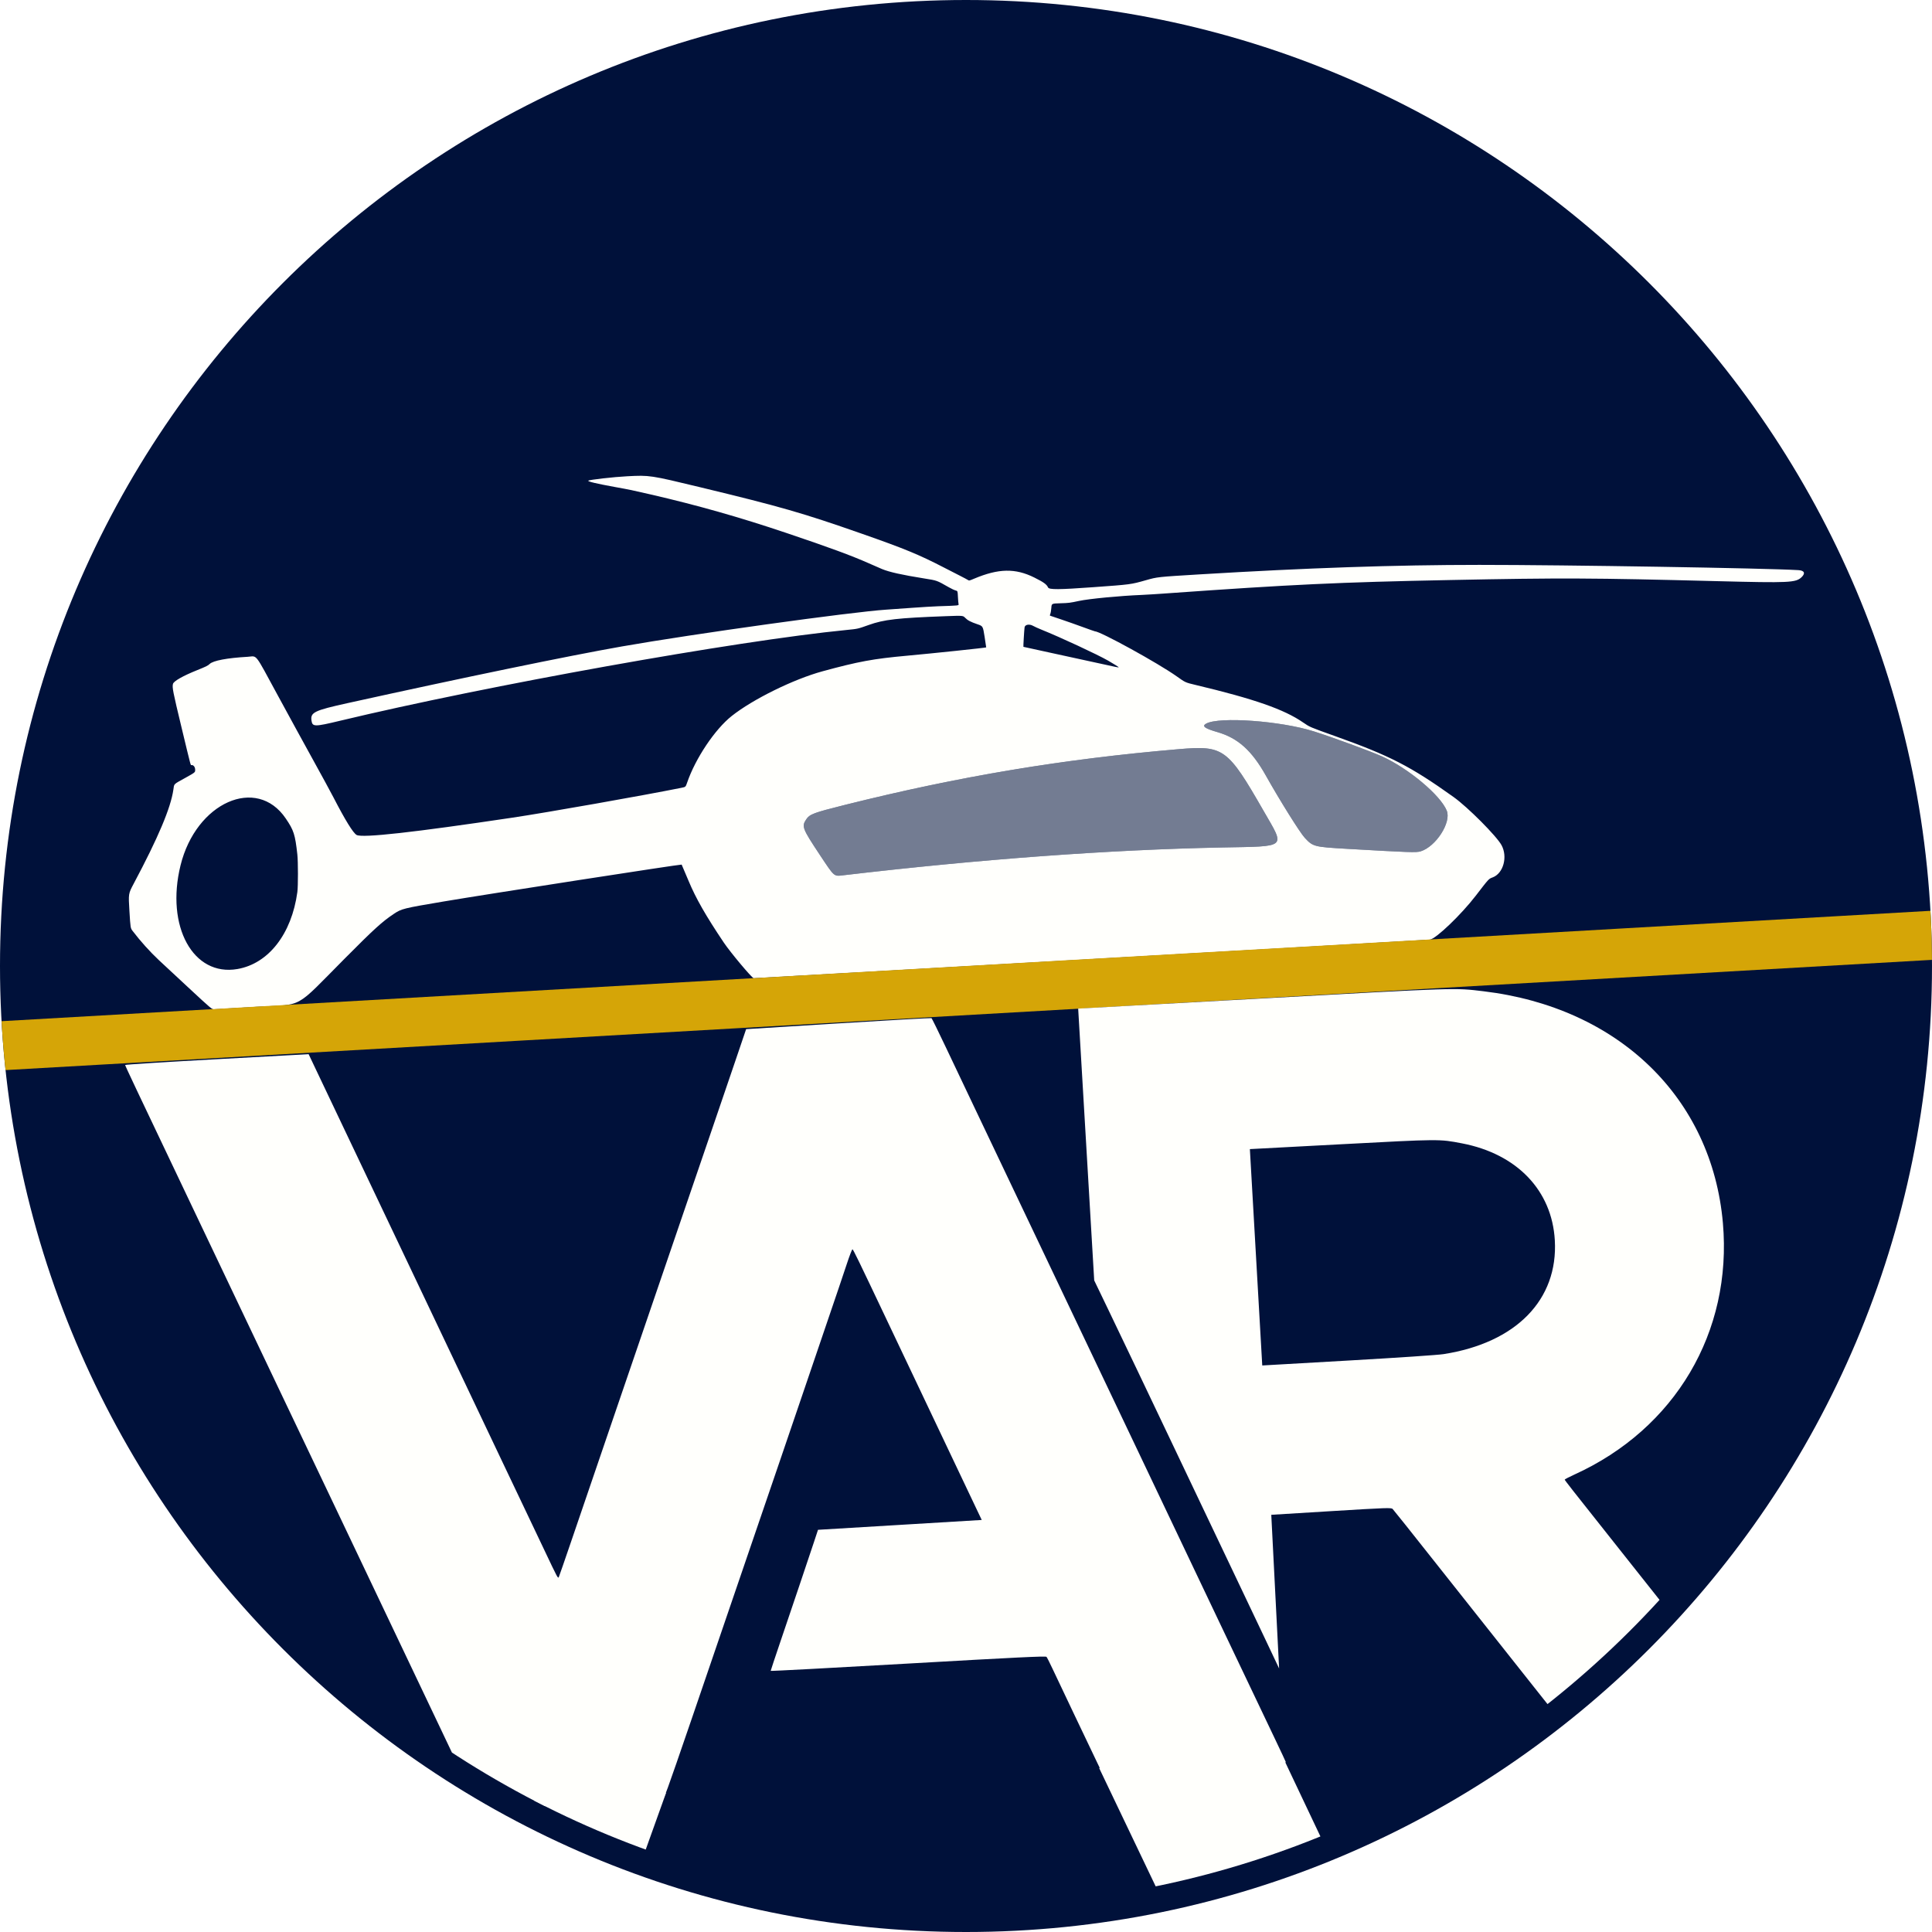
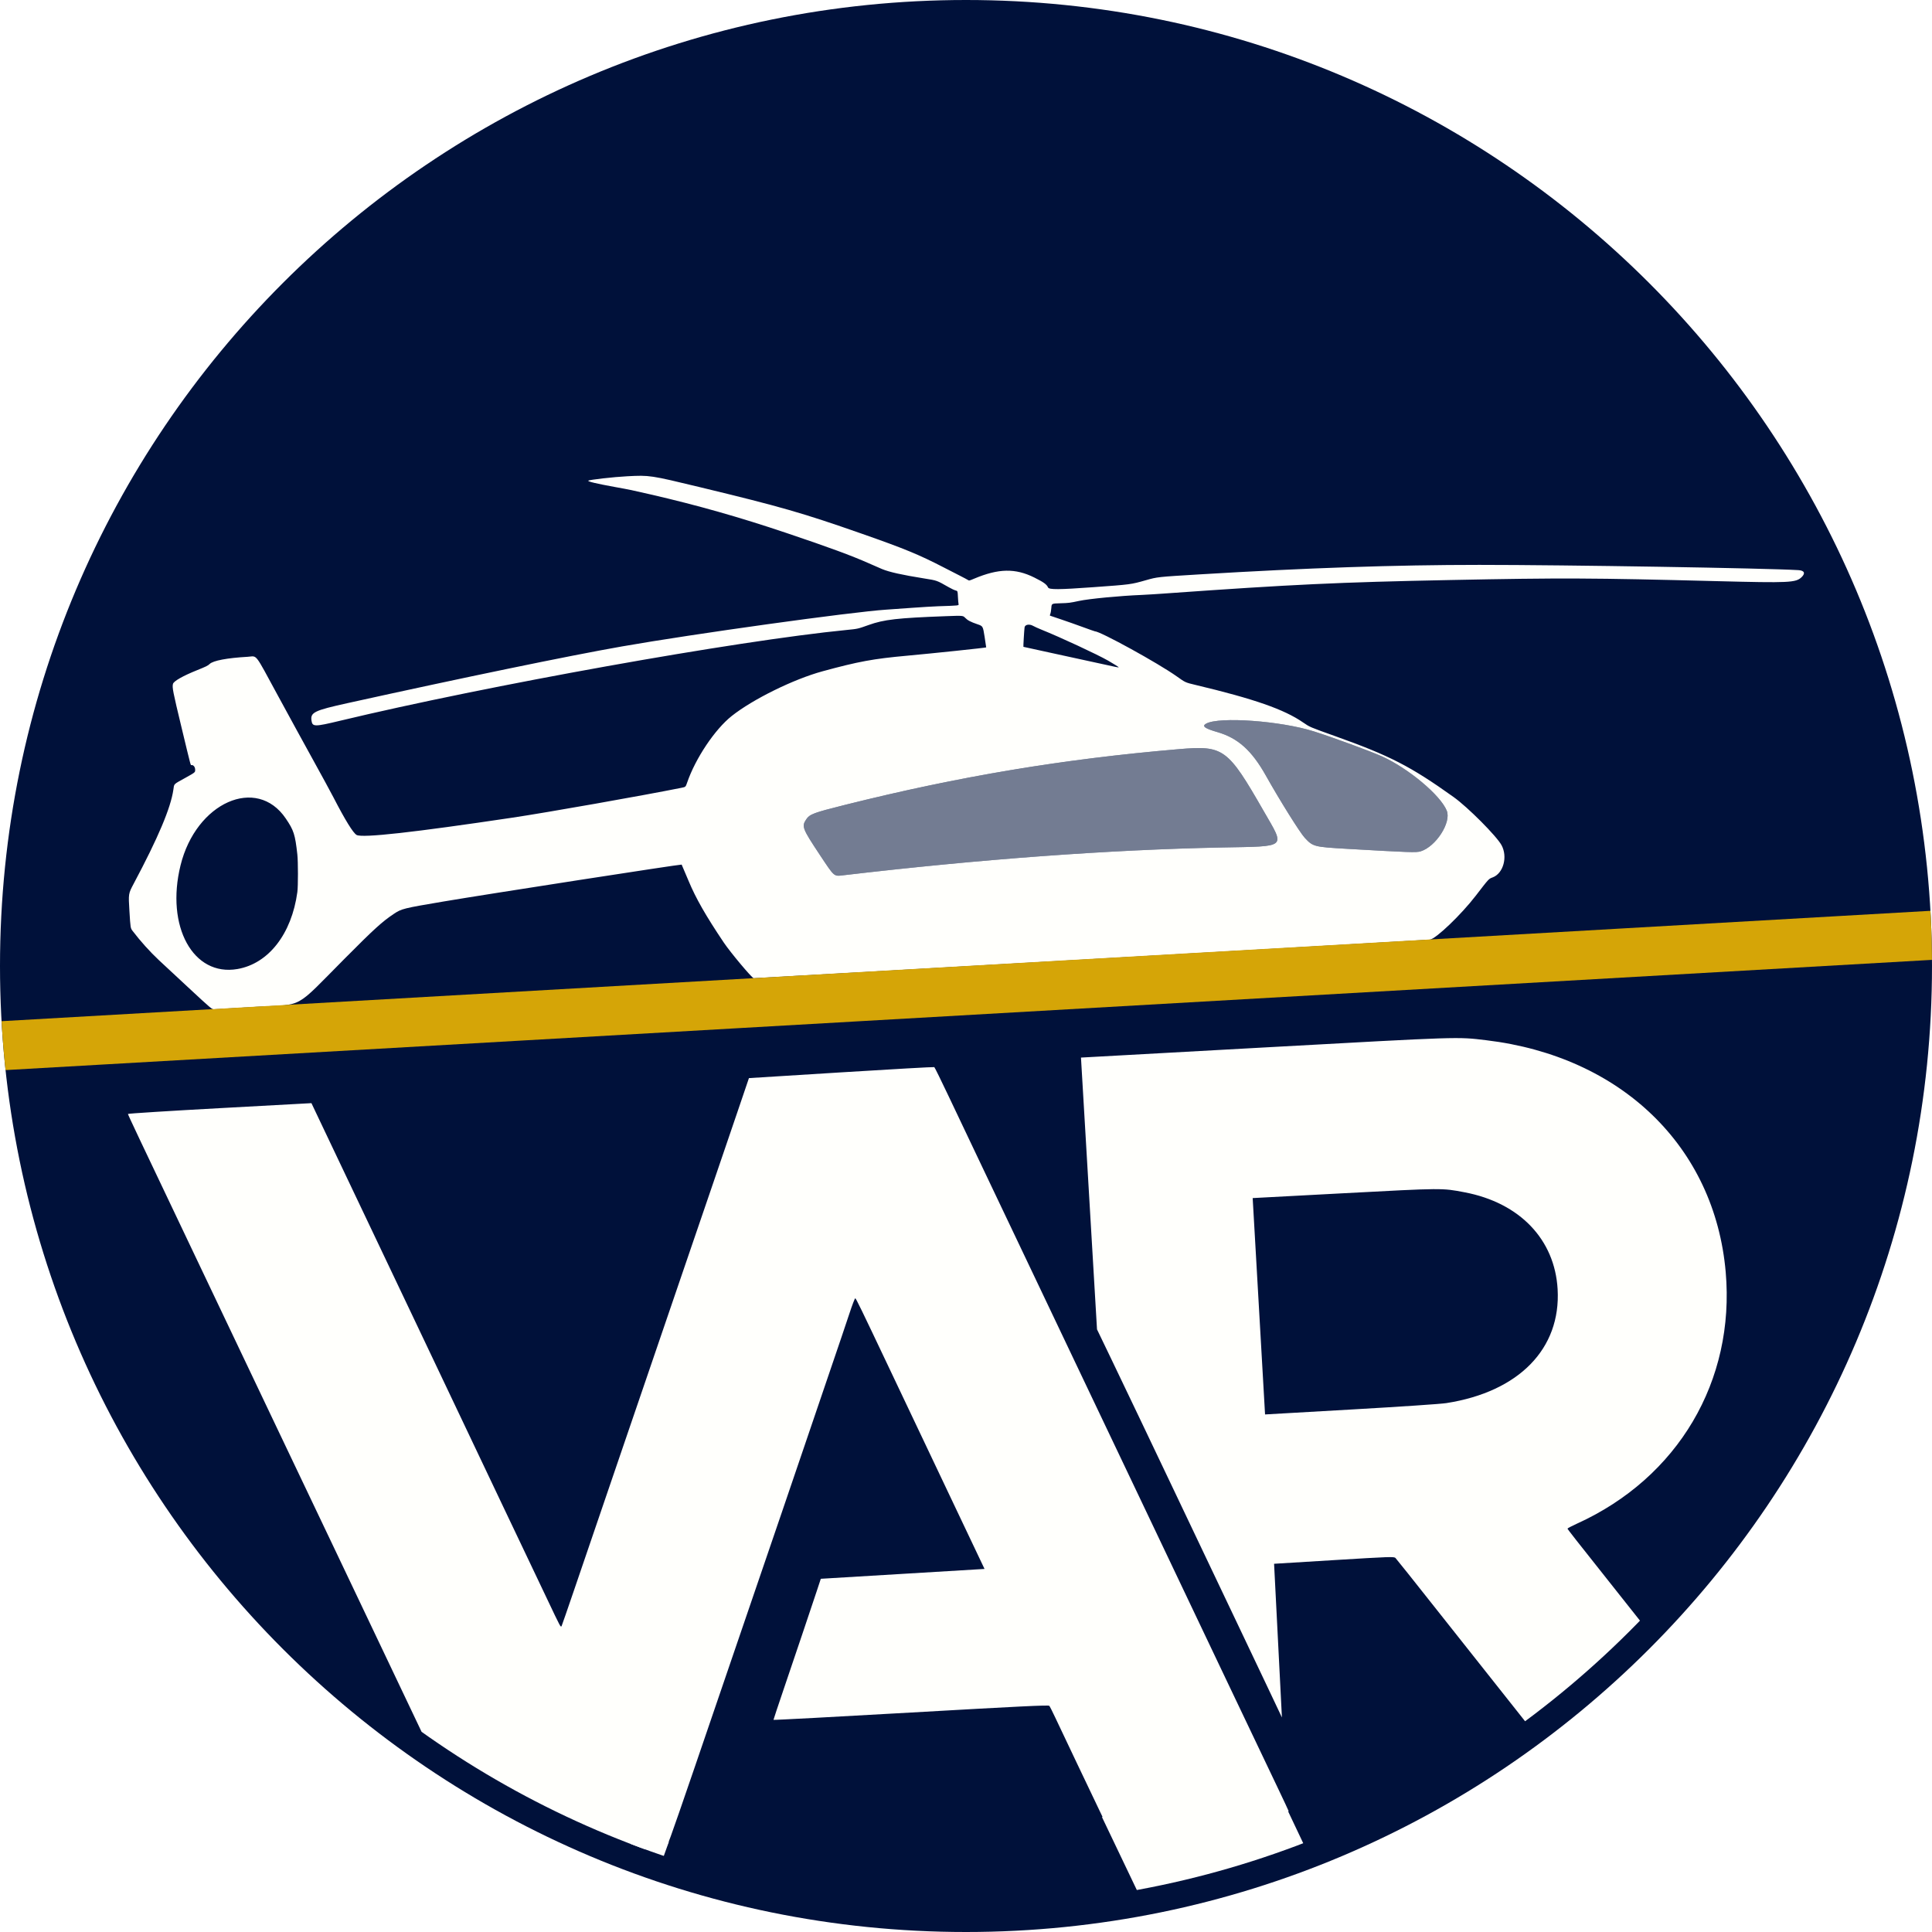
<svg xmlns="http://www.w3.org/2000/svg" viewBox="0 0 512 512" width="512" height="512">
  <defs>
    <clipPath id="n2">
      <circle cx="256" cy="256" r="256" />
    </clipPath>
  </defs>
  <g clip-path="url(#n2)">
    <circle cx="256" cy="256" r="256" fill="#00113A" />
    <g fill="#FFFFFC" transform="translate(34.00,126.11) scale(0.444)">
      <path d="M35.7 305.27C27.86 297.99 20 290.67 18.23 289.02C12.94 284.07 7.26 277.76 2.59 271.63C1.3 269.94 1.3 269.94 0.67 259.67C0.04 249.4 0.04 249.4 3.21 243.43C17.85 215.93 25.31 198.26 26.9 187.33C27.45 183.58 26.65 184.36 34.25 180.13C39.92 176.97 39.91 176.98 39.91 175.49C39.91 173.85 39.02 172.61 37.83 172.6C37.11 172.6 37.81 175.22 31.69 149.81C26.64 128.87 26.11 126.2 26.67 124.15C27.12 122.49 32.62 119.37 41.13 115.95C46.53 113.78 47.49 113.3 48.58 112.26C50.67 110.26 58.97 108.69 71.24 107.99C77.19 107.64 74.98 104.81 89.29 131.15C96.15 143.79 105.73 161.29 110.57 170.04C115.41 178.79 120.75 188.62 122.44 191.88C129.48 205.52 134.23 213.21 136.29 214.34C139.72 216.22 170.18 212.83 229.23 204.01C250.02 200.91 306.75 190.88 330.23 186.17C332.66 185.68 332.66 185.68 333.54 183.12C338.5 168.63 350.1 151.3 360.17 143.32C372.8 133.3 397.13 121.34 414.41 116.63C435.84 110.79 444.66 109.17 464.81 107.34C479.81 105.98 511.76 102.62 512.05 102.38C512.08 102.36 511.65 99.49 511.1 96.01C510.1 89.68 510.1 89.68 506.87 88.58C502.65 87.13 501 86.26 499.45 84.67C498.18 83.37 498.18 83.37 487.88 83.75C459.05 84.82 451.08 85.73 441.9 89.01C435.4 91.33 435.45 91.31 428.8 91.97C362.81 98.45 214.12 125.11 126.21 146.21C111.13 149.83 109.91 149.82 109.35 146.09C108.62 141.18 110.96 140.04 130.7 135.68C199.78 120.43 262.82 107.4 294.63 101.81C336.98 94.36 431.41 81.22 452.54 79.84C455.13 79.67 462.05 79.18 467.91 78.75C473.77 78.33 480.74 77.91 483.41 77.82C496.02 77.41 495.76 77.44 495.55 76.49C495.44 76.03 495.28 74.08 495.18 72.17C495.01 68.69 495.01 68.69 493.75 68.38C493.06 68.2 491.24 67.34 489.71 66.47C482.4 62.32 482.87 62.48 475.05 61.23C461.69 59.09 454.17 57.41 449.82 55.59C448.42 55 444.91 53.47 442.02 52.19C431.61 47.57 418.28 42.66 392.8 34.08C364.87 24.67 339.59 17.5 311.76 11.09C299.95 8.37 299.99 8.38 290.21 6.6C279.38 4.63 274.04 3.36 274.55 2.87C275.14 2.3 289.73 0.65 297.88 0.23C311.16 -0.46 311.55 -0.4 341.15 6.74C389.7 18.46 402.15 22.04 437.97 34.58C462.99 43.33 472.02 47.05 486.52 54.55C489.7 56.2 494.13 58.47 496.36 59.59C498.58 60.72 500.74 61.86 501.14 62.13C501.87 62.62 501.89 62.62 504.82 61.38C519.4 55.23 529.43 55.03 540.79 60.69C546.35 63.46 548.17 64.78 548.98 66.6C549.58 67.97 555.31 67.94 575.92 66.45C598.39 64.83 598.39 64.83 607.34 62.29C614.29 60.32 614.14 60.33 639.56 58.79C703.41 54.93 756.26 53.13 806.36 53.13C858.12 53.13 977.54 55.09 996.82 56.26C1000.43 56.48 1001.17 58.14 998.71 60.49C995.29 63.76 991.43 63.94 948.73 62.85C873.08 60.91 856.08 60.83 788.97 62.17C722.22 63.5 694.67 64.8 620.01 70.11C613.86 70.55 607 70.98 604.77 71.07C591.89 71.59 573.5 73.35 567.47 74.64C561.97 75.82 561.32 75.9 556.36 76.04C551.11 76.19 551.11 76.19 550.94 78.75C550.84 80.16 550.57 81.77 550.34 82.33C550.01 83.11 549.99 83.38 550.24 83.47C550.42 83.53 553.42 84.55 556.9 85.72C560.39 86.9 566.25 88.96 569.93 90.32C573.61 91.67 576.74 92.77 576.89 92.77C580.14 92.77 614.7 111.79 625.81 119.69C630.93 123.34 630.93 123.34 636.87 124.75C672.02 133.12 689.95 139.38 701.29 147.24C705.18 149.93 705.18 149.93 720.24 155.31C752.95 166.98 765.35 173.35 790.99 191.66C799.5 197.73 816.67 214.97 819.64 220.42C823.42 227.36 820.75 237.21 814.42 239.63C811.9 240.59 812.26 240.2 804.25 250.61C795.46 262.02 780.6 276.24 776.87 276.82C775.66 277 373.53 299.94 373.25 299.84C371.87 299.33 359.32 284.34 355.46 278.59C344.66 262.51 338.75 252.16 334.39 241.69C332.21 236.45 330.36 232.1 330.28 232.02C329.97 231.71 213.68 249.73 187.97 254.08C164.08 258.12 163.13 258.35 158.5 261.43C151.54 266.06 146.73 270.44 129.11 288.18C98.73 318.77 105.03 315.29 77.25 316.85C63.91 317.61 52.31 318.29 51.48 318.37C49.96 318.52 49.96 318.52 35.7 305.27ZM65.16 294.35C83.73 291.12 97.51 273.39 100.91 248.38C101.38 244.97 101.37 230.17 100.9 226C99.56 213.99 98.8 211.61 94.02 204.55C76.64 178.83 40.43 194.92 31.18 232.47C22.2 268.91 38.7 298.96 65.16 294.35ZM426.51 238.42C508.82 228.76 585.47 223.14 652.64 221.81C692.24 221.03 690.56 222.48 677.71 200.11C656.08 162.43 653.86 160.82 626.75 163.14C557.73 169.02 495.94 179.34 427.86 196.36C408.78 201.13 406.7 201.91 404.56 205.13C401.84 209.25 402.31 210.47 412.79 226.27C421.54 239.45 421.09 239.05 426.51 238.42ZM771.34 224.12C780.47 221.3 789.76 206.88 786.96 199.86C783.31 190.7 764.16 174.62 748.38 167.48C741.64 164.43 718.63 155.97 707.64 152.51C687.74 146.23 651.12 143.59 643.34 147.88C640.63 149.37 642.43 150.74 649.96 152.91C662.3 156.47 670.56 163.87 679.03 178.98C687.23 193.6 699.29 212.89 702.16 215.99C707.1 221.32 707.66 221.47 727.59 222.62C764.71 224.76 768.81 224.9 771.34 224.12ZM591.15 114.24C591.15 114.08 588 112.11 584.82 110.28C578.3 106.55 556.35 96.34 545.07 91.8C543.08 91 540.82 89.97 540.03 89.52C537.82 88.26 535.19 88.74 534.96 90.44C534.72 92.22 534.14 101.92 534.27 102.04C534.33 102.09 541.55 103.67 550.3 105.55C559.05 107.43 571.61 110.17 578.21 111.63C589.8 114.19 591.15 114.47 591.15 114.24Z" fill-rule="evenodd" />
      <path d="M426.51 238.42C508.82 228.76 585.47 223.14 652.64 221.81C692.24 221.03 690.56 222.48 677.71 200.11C656.08 162.43 653.86 160.82 626.75 163.14C557.73 169.02 495.94 179.34 427.86 196.36C408.78 201.13 406.7 201.91 404.56 205.13C401.84 209.25 402.31 210.47 412.79 226.27C421.54 239.45 421.09 239.05 426.51 238.42ZM771.34 224.12C780.47 221.3 789.76 206.88 786.96 199.86C783.31 190.7 764.16 174.62 748.38 167.48C741.64 164.43 718.63 155.97 707.64 152.51C687.74 146.23 651.12 143.59 643.34 147.88C640.63 149.37 642.43 150.74 649.96 152.91C662.3 156.47 670.56 163.87 679.03 178.98C687.23 193.6 699.29 212.89 702.16 215.99C707.1 221.32 707.66 221.47 727.59 222.62C764.71 224.76 768.81 224.9 771.34 224.12Z" opacity="0.45" />
    </g>
    <g transform="translate(256,256) rotate(-3.275)">
      <rect x="-614.4" y="0" width="1228.8" height="13" fill="#D5A507" />
    </g>
    <g transform="rotate(-3.275 256 256)">
      <defs>
        <clipPath id="wc2">
          <circle cx="256" cy="256" r="249.00" />
        </clipPath>
      </defs>
      <g clip-path="url(#wc2)">
-         <g fill="#FFFFFC" transform="translate(32.03,269.00) scale(0.42394)">
+         <g fill="#FFFFFC" transform="translate(32.03,282.00) scale(0.42394)">
          <path d="M195.1 478.09C193.93 477.63 193.3 476.14 173.69 427.85C169.31 417.07 161.96 399.04 157.36 387.77C144.85 357.16 130.53 321.99 124.7 307.6C121.86 300.58 116.25 286.82 112.24 277.02C99.77 246.52 89.4 221.12 84.01 207.84C76.29 188.85 63.1 156.48 36.82 92.04C5.35 14.87 0 1.67 0 1.08C0 0.81 25.85 0.66 57.45 0.74L114.9 0.89L119.73 12.77C122.38 19.3 128.74 34.93 133.87 47.51C145.14 75.16 159.52 110.48 170.14 136.58C174.45 147.19 182.06 165.9 187.05 178.15C196.26 200.76 206.8 226.67 220.74 260.99C224.99 271.44 230.49 284.93 232.96 290.97C235.43 297.02 240.44 309.31 244.09 318.29C251.9 337.51 251.75 337.2 252.42 336.01C252.69 335.53 256.69 325.8 261.33 314.39C269.84 293.41 277.55 274.47 295.12 231.29C300.44 218.23 308.05 199.52 312.04 189.73C318.74 173.26 325.93 155.59 346.48 105.11C350.8 94.49 358.42 75.79 363.41 63.54C368.4 51.29 376.16 32.19 380.66 21.08L388.83 0.89L446.64 0.59C478.44 0.43 504.66 0.45 504.91 0.64C505.16 0.82 508.67 9.11 512.7 19.04C516.73 28.98 524.11 47.13 529.11 59.38C541.84 90.6 555.55 124.24 565.9 149.64C570.75 161.56 578.1 179.6 582.23 189.73C586.36 199.85 593.99 218.56 599.17 231.29C604.36 244.03 612.91 265.01 618.18 277.91C633.59 315.68 644.01 341.24 650.83 358.08C654.35 366.73 659.95 380.49 663.29 388.66C666.63 396.82 673.22 412.99 677.95 424.58C682.68 436.18 689.46 452.8 693.03 461.52C696.6 470.24 699.52 477.52 699.52 477.7C699.52 477.88 673.66 478.03 642.04 478.03L584.56 478.03L581.68 471.05C577.2 460.19 560.23 418.53 557.18 410.93C555.68 407.17 554.19 403.76 553.87 403.36C553.42 402.77 535.39 402.61 467.27 402.61C419.95 402.61 381.24 402.46 381.24 402.26C381.24 402.07 384.56 393.72 388.61 383.71C396.8 363.5 408.21 335.11 412.82 323.49L415.81 315.92L467.08 315.77L518.34 315.62L513.87 304.63C511.41 298.59 505.44 283.89 500.59 271.97C495.75 260.05 487.88 240.68 483.1 228.92C478.32 217.16 470.83 198.72 466.45 187.95C450.59 148.87 447.82 142.25 447.34 142.09C447.07 142 445.2 146.13 443.18 151.28C441.16 156.42 434.67 172.52 428.75 187.05C422.83 201.59 414.81 221.36 410.93 231C407.04 240.63 399.56 259.07 394.3 271.97C376.24 316.27 366.82 339.41 358.64 359.56C345.14 392.83 338.8 408.42 330.37 429.04C311.03 476.38 310.36 477.95 309.1 478.28C307.23 478.79 196.4 478.6 195.1 478.09ZM881.95 474.91C879.81 472 876.03 466.65 856.48 438.84C852.23 432.79 840.49 416.09 830.38 401.72C820.26 387.35 807.21 368.78 801.36 360.45C784.84 336.91 776.14 324.62 775.21 323.48C774.4 322.5 772.01 322.45 736.79 322.59L699.23 322.74L698.93 370.83L698.63 418.92L690.21 398.15C685.57 386.72 677.74 367.49 672.81 355.4C667.87 343.32 660.52 325.28 656.47 315.32C652.42 305.36 644.8 286.65 639.54 273.75C634.28 260.85 625.94 240.41 621.01 228.33C616.08 216.24 608.68 198.2 604.57 188.24L597.09 170.13L596.94 85.03L596.79 -0.07L711.55 0.16C835.48 0.41 832.04 0.32 850.36 3.58C934.1 18.49 989.12 78.21 991.5 156.77C993.56 225.09 954.38 283.51 889.7 308.51C886.35 309.81 883.62 311.05 883.61 311.28C883.61 311.67 888.25 318.33 910.61 350.06C915.44 356.92 922.68 367.21 926.69 372.92C930.71 378.64 938.14 389.19 943.21 396.38C948.28 403.56 955.61 413.98 959.5 419.54C963.39 425.09 972.96 438.72 980.78 449.82C999.57 476.5 1000 477.12 1000 477.61C1000 477.84 973.95 478.03 942.12 478.03C884.24 478.03 884.24 478.03 881.95 474.91ZM812.44 228.62C858.16 224.16 885.99 198.77 885.99 161.52C885.99 130.34 865.44 106.28 831.53 97.74C817.42 94.19 818.24 94.23 756.09 93.98L698.93 93.75L698.93 161.48L698.93 229.22L752.61 229.22C784.27 229.22 808.81 228.97 812.44 228.62Z" fill-rule="evenodd" />
          <path d="M192.83 474.62 L311.60 474.62 L252.04 614.97 L252.04 614.97 ZM582.75 474.62 L697.88 474.62 L780.63 678.62 L666.26 678.62 ZM887.32 474.62 L997.18 474.62 L1138.70 678.62 L1067.96 678.62 Z" />
        </g>
      </g>
    </g>
  </g>
</svg>
